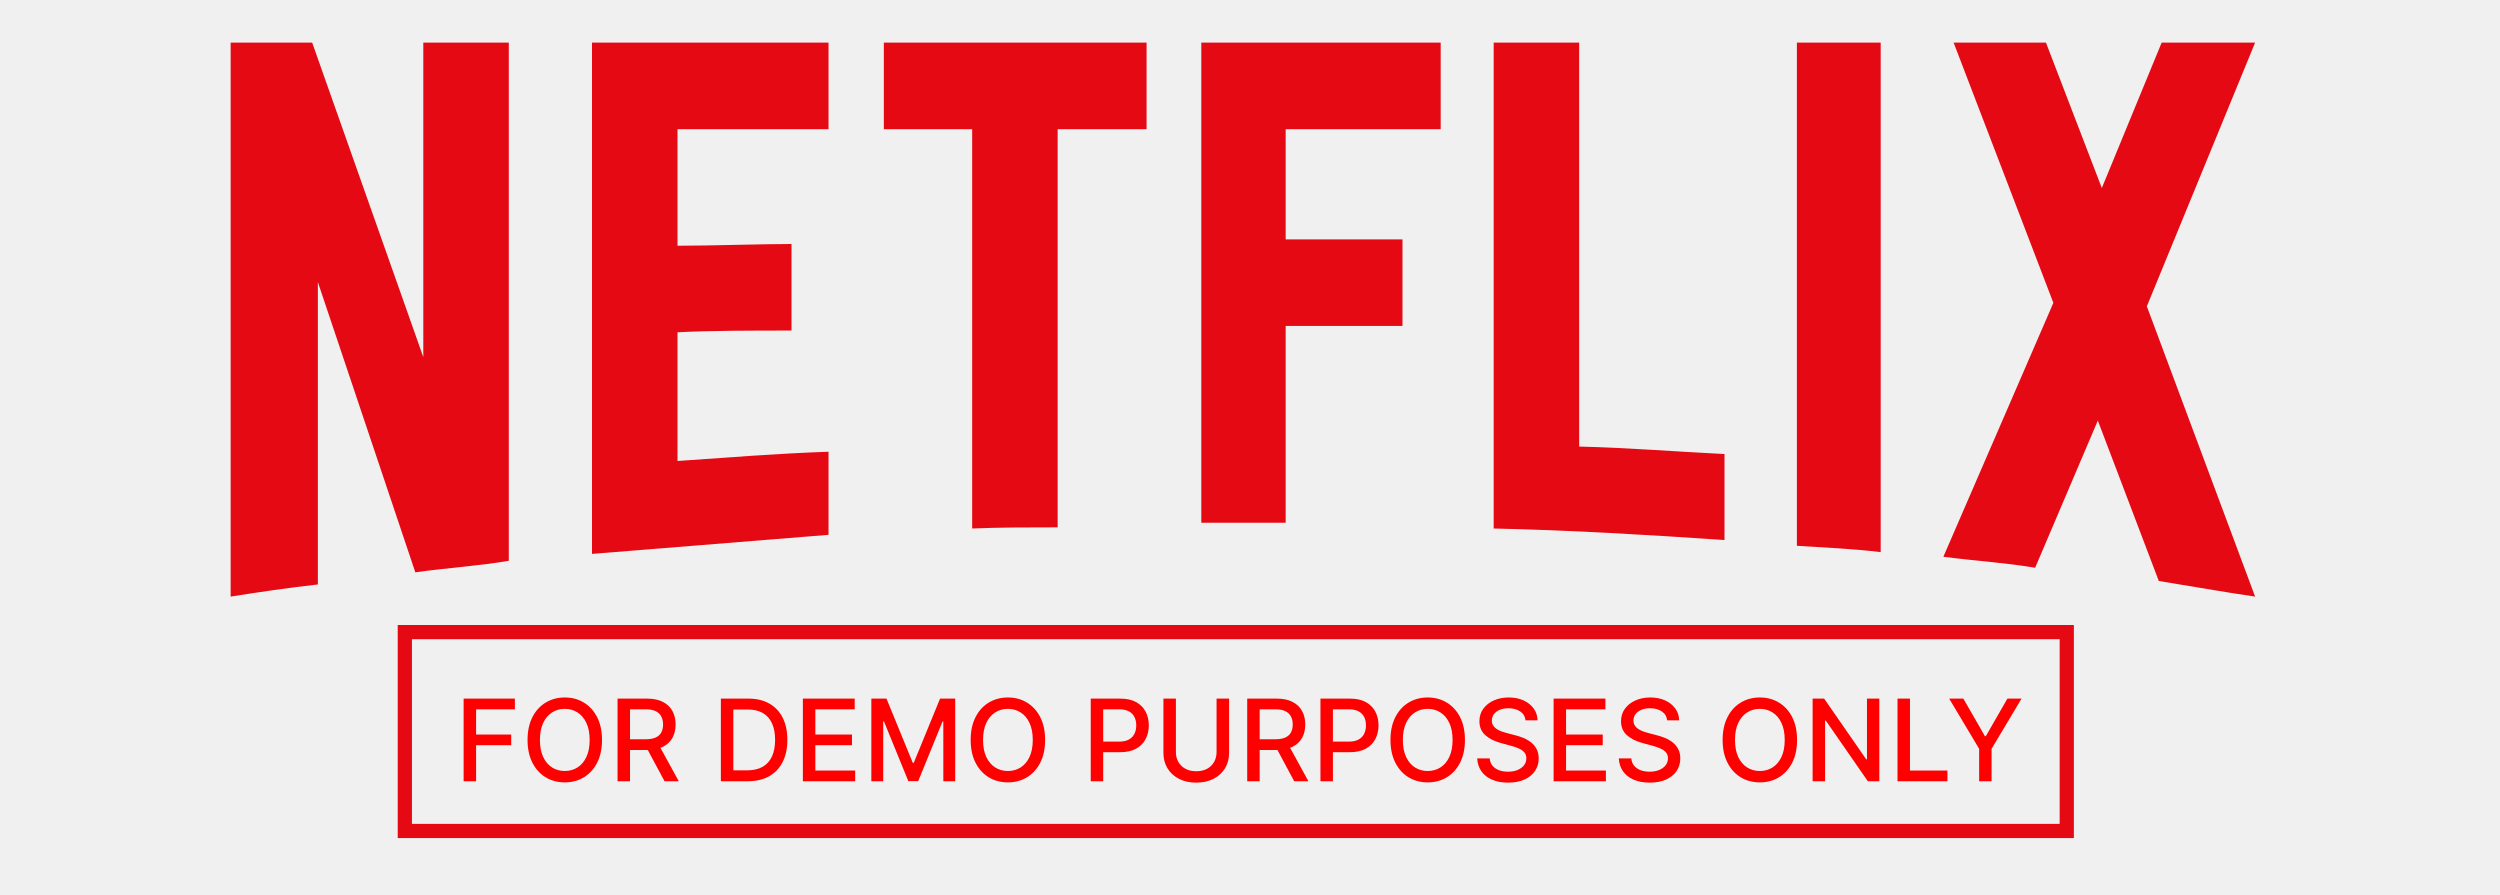
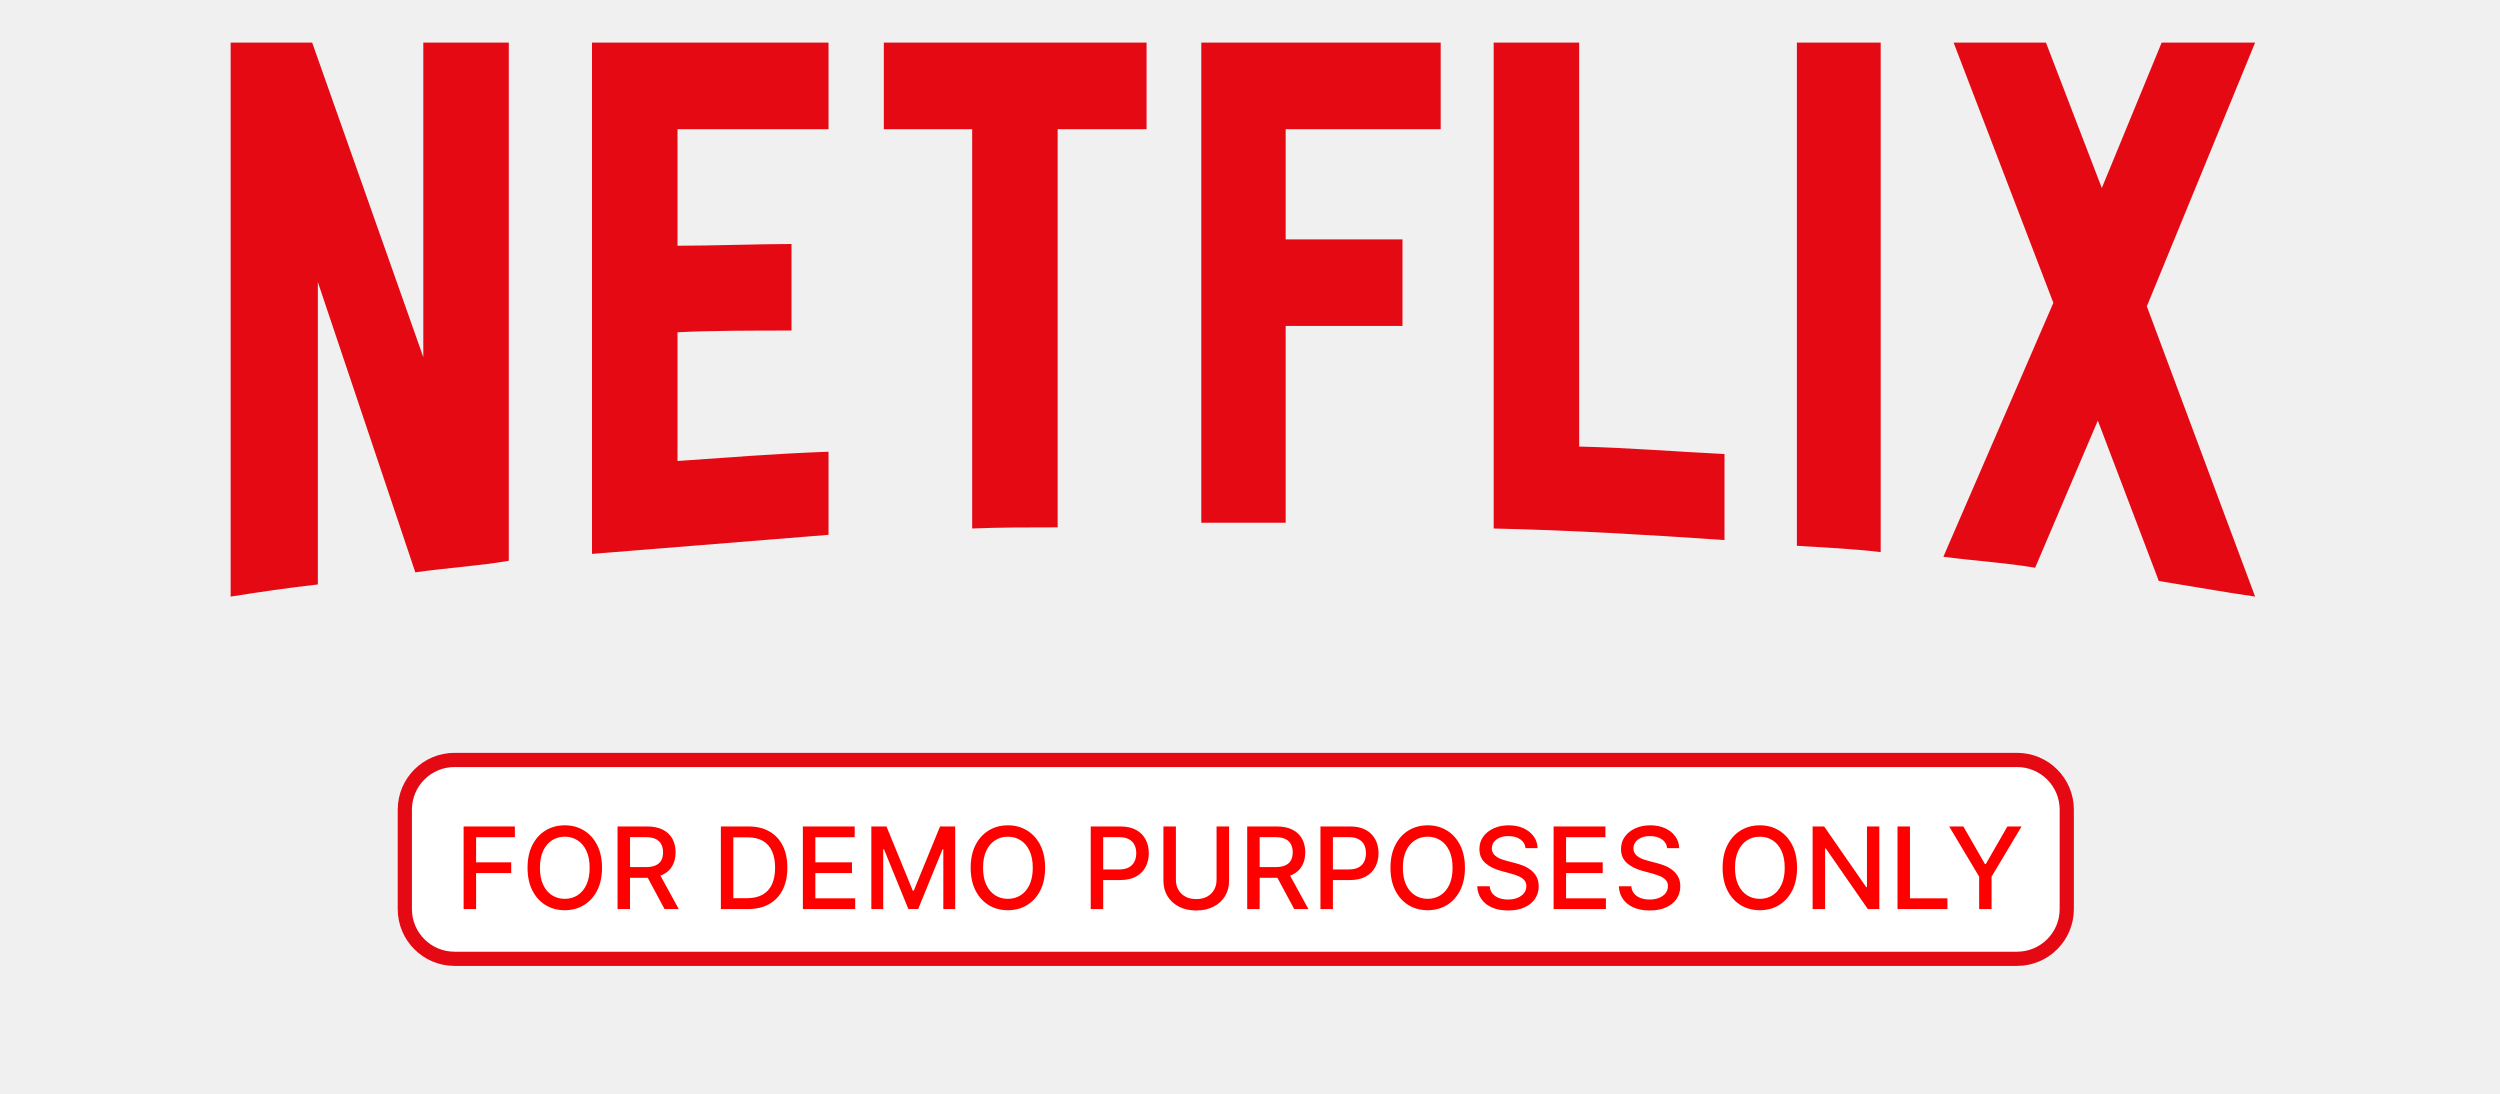
- <svg xmlns="http://www.w3.org/2000/svg" width="176" height="63" viewBox="0 0 176 63" fill="none">
+ <svg xmlns="http://www.w3.org/2000/svg" width="176" height="77" viewBox="0 0 176 77" fill="none">
  <path d="M151.137 21.565L158.76 42C156.514 41.675 154.269 41.268 151.98 40.902L147.687 29.609L143.274 39.969C141.106 39.604 138.978 39.48 136.813 39.196L144.557 21.321L137.535 3H144.035L147.968 13.237L152.181 3H158.76L151.137 21.565ZM132.4 3H126.501V38.425C128.426 38.547 130.433 38.628 132.4 38.87V3ZM121.405 38.018C116.029 37.652 110.652 37.328 105.155 37.206V3H111.173V31.438C114.623 31.518 118.074 31.802 121.405 31.964V38.018ZM98.735 16.854V22.946H90.511V36.8H84.571V3H101.424V9.094H90.511V16.854H98.735ZM74.459 9.094V37.125C72.453 37.125 70.407 37.125 68.441 37.206V9.094H62.222V3H80.719V9.094H74.459ZM55.722 23.271C53.074 23.271 49.944 23.271 47.696 23.393V32.453C51.227 32.209 54.759 31.925 58.328 31.802V37.652L41.677 38.995V3H58.328V9.094H47.696V17.3C50.024 17.3 53.595 17.177 55.722 17.177V23.271ZM22.377 19.859V41.146C20.212 41.391 18.285 41.675 16.238 42V3H21.977L29.801 25.141V3H35.819V39.48C33.693 39.846 31.527 39.969 29.239 40.292L22.377 19.859Z" fill="#E50914" />
-   <path d="M32.639 55V49.182H36.247V49.938H33.517V51.71H35.989V52.463H33.517V55H32.639ZM42.381 52.091C42.381 52.712 42.267 53.246 42.04 53.693C41.812 54.138 41.501 54.481 41.105 54.722C40.711 54.96 40.263 55.08 39.761 55.08C39.258 55.08 38.808 54.96 38.412 54.722C38.018 54.481 37.707 54.137 37.48 53.69C37.253 53.243 37.139 52.71 37.139 52.091C37.139 51.47 37.253 50.937 37.48 50.492C37.707 50.044 38.018 49.702 38.412 49.463C38.808 49.222 39.258 49.102 39.761 49.102C40.263 49.102 40.711 49.222 41.105 49.463C41.501 49.702 41.812 50.044 42.04 50.492C42.267 50.937 42.381 51.47 42.381 52.091ZM41.511 52.091C41.511 51.617 41.435 51.219 41.281 50.895C41.13 50.569 40.921 50.323 40.656 50.156C40.393 49.988 40.095 49.903 39.761 49.903C39.426 49.903 39.127 49.988 38.864 50.156C38.6 50.323 38.392 50.569 38.239 50.895C38.087 51.219 38.011 51.617 38.011 52.091C38.011 52.564 38.087 52.964 38.239 53.29C38.392 53.614 38.6 53.86 38.864 54.028C39.127 54.195 39.426 54.278 39.761 54.278C40.095 54.278 40.393 54.195 40.656 54.028C40.921 53.86 41.13 53.614 41.281 53.29C41.435 52.964 41.511 52.564 41.511 52.091ZM43.475 55V49.182H45.549C46 49.182 46.374 49.26 46.671 49.415C46.97 49.57 47.194 49.785 47.342 50.06C47.489 50.332 47.563 50.648 47.563 51.006C47.563 51.362 47.488 51.675 47.339 51.946C47.191 52.215 46.968 52.424 46.668 52.574C46.371 52.724 45.997 52.798 45.546 52.798H43.975V52.043H45.467C45.751 52.043 45.982 52.002 46.16 51.92C46.34 51.839 46.471 51.721 46.555 51.565C46.638 51.41 46.68 51.224 46.68 51.006C46.68 50.786 46.637 50.596 46.552 50.435C46.468 50.274 46.337 50.151 46.157 50.065C45.979 49.978 45.745 49.935 45.455 49.935H44.353V55H43.475ZM46.347 52.375L47.785 55H46.785L45.376 52.375H46.347ZM52.632 55H50.749V49.182H52.692C53.262 49.182 53.751 49.298 54.16 49.531C54.57 49.762 54.883 50.095 55.101 50.528C55.321 50.96 55.43 51.478 55.43 52.082C55.43 52.688 55.32 53.209 55.098 53.645C54.878 54.081 54.56 54.416 54.144 54.651C53.727 54.883 53.223 55 52.632 55ZM51.626 54.233H52.584C53.027 54.233 53.395 54.15 53.689 53.983C53.983 53.814 54.202 53.571 54.348 53.253C54.494 52.933 54.567 52.543 54.567 52.082C54.567 51.626 54.494 51.239 54.348 50.92C54.204 50.602 53.989 50.361 53.703 50.196C53.417 50.031 53.062 49.949 52.638 49.949H51.626V54.233ZM56.522 55V49.182H60.17V49.938H57.4V51.71H59.979V52.463H57.4V54.244H60.204V55H56.522ZM61.342 49.182H62.408L64.26 53.705H64.328L66.18 49.182H67.246V55H66.41V50.79H66.356L64.641 54.992H63.947L62.231 50.787H62.178V55H61.342V49.182ZM73.576 52.091C73.576 52.712 73.462 53.246 73.235 53.693C73.008 54.138 72.696 54.481 72.3 54.722C71.906 54.96 71.459 55.08 70.957 55.08C70.453 55.08 70.003 54.96 69.607 54.722C69.213 54.481 68.903 54.137 68.675 53.69C68.448 53.243 68.335 52.71 68.335 52.091C68.335 51.47 68.448 50.937 68.675 50.492C68.903 50.044 69.213 49.702 69.607 49.463C70.003 49.222 70.453 49.102 70.957 49.102C71.459 49.102 71.906 49.222 72.3 49.463C72.696 49.702 73.008 50.044 73.235 50.492C73.462 50.937 73.576 51.47 73.576 52.091ZM72.707 52.091C72.707 51.617 72.63 51.219 72.477 50.895C72.325 50.569 72.117 50.323 71.852 50.156C71.588 49.988 71.29 49.903 70.957 49.903C70.621 49.903 70.322 49.988 70.059 50.156C69.796 50.323 69.587 50.569 69.434 50.895C69.282 51.219 69.207 51.617 69.207 52.091C69.207 52.564 69.282 52.964 69.434 53.29C69.587 53.614 69.796 53.86 70.059 54.028C70.322 54.195 70.621 54.278 70.957 54.278C71.29 54.278 71.588 54.195 71.852 54.028C72.117 53.86 72.325 53.614 72.477 53.29C72.63 52.964 72.707 52.564 72.707 52.091ZM76.788 55V49.182H78.862C79.314 49.182 79.689 49.264 79.987 49.429C80.284 49.594 80.506 49.819 80.654 50.105C80.802 50.389 80.876 50.709 80.876 51.065C80.876 51.423 80.801 51.745 80.651 52.031C80.504 52.315 80.28 52.541 79.981 52.707C79.683 52.872 79.309 52.955 78.859 52.955H77.433V52.21H78.779C79.065 52.21 79.297 52.161 79.475 52.062C79.653 51.962 79.784 51.826 79.867 51.653C79.951 51.481 79.992 51.285 79.992 51.065C79.992 50.846 79.951 50.651 79.867 50.48C79.784 50.31 79.652 50.176 79.472 50.08C79.294 49.983 79.059 49.935 78.768 49.935H77.665V55H76.788ZM85.646 49.182H86.527V53.008C86.527 53.416 86.431 53.776 86.24 54.091C86.049 54.403 85.78 54.65 85.433 54.83C85.087 55.008 84.68 55.097 84.215 55.097C83.751 55.097 83.345 55.008 82.999 54.83C82.652 54.65 82.383 54.403 82.192 54.091C82.001 53.776 81.905 53.416 81.905 53.008V49.182H82.783V52.938C82.783 53.201 82.84 53.435 82.956 53.639C83.073 53.844 83.239 54.005 83.453 54.122C83.667 54.238 83.921 54.295 84.215 54.295C84.51 54.295 84.765 54.238 84.979 54.122C85.195 54.005 85.359 53.844 85.473 53.639C85.588 53.435 85.646 53.201 85.646 52.938V49.182ZM87.803 55V49.182H89.877C90.328 49.182 90.702 49.26 90.999 49.415C91.299 49.57 91.522 49.785 91.67 50.06C91.817 50.332 91.891 50.648 91.891 51.006C91.891 51.362 91.817 51.675 91.667 51.946C91.519 52.215 91.296 52.424 90.996 52.574C90.699 52.724 90.325 52.798 89.874 52.798H88.303V52.043H89.795C90.079 52.043 90.31 52.002 90.488 51.92C90.668 51.839 90.799 51.721 90.883 51.565C90.966 51.41 91.008 51.224 91.008 51.006C91.008 50.786 90.965 50.596 90.88 50.435C90.797 50.274 90.665 50.151 90.485 50.065C90.307 49.978 90.073 49.935 89.783 49.935H88.681V55H87.803ZM90.675 52.375L92.113 55H91.113L89.704 52.375H90.675ZM92.96 55V49.182H95.033C95.486 49.182 95.861 49.264 96.158 49.429C96.456 49.594 96.678 49.819 96.826 50.105C96.974 50.389 97.048 50.709 97.048 51.065C97.048 51.423 96.973 51.745 96.823 52.031C96.675 52.315 96.452 52.541 96.153 52.707C95.855 52.872 95.481 52.955 95.031 52.955H93.604V52.21H94.951C95.237 52.21 95.469 52.161 95.647 52.062C95.825 51.962 95.956 51.826 96.039 51.653C96.122 51.481 96.164 51.285 96.164 51.065C96.164 50.846 96.122 50.651 96.039 50.48C95.956 50.31 95.824 50.176 95.644 50.08C95.466 49.983 95.231 49.935 94.94 49.935H93.837V55H92.96ZM103.131 52.091C103.131 52.712 103.017 53.246 102.79 53.693C102.563 54.138 102.251 54.481 101.855 54.722C101.461 54.96 101.013 55.08 100.511 55.08C100.008 55.08 99.558 54.96 99.162 54.722C98.768 54.481 98.457 54.137 98.23 53.69C98.003 53.243 97.889 52.71 97.889 52.091C97.889 51.47 98.003 50.937 98.23 50.492C98.457 50.044 98.768 49.702 99.162 49.463C99.558 49.222 100.008 49.102 100.511 49.102C101.013 49.102 101.461 49.222 101.855 49.463C102.251 49.702 102.563 50.044 102.79 50.492C103.017 50.937 103.131 51.47 103.131 52.091ZM102.261 52.091C102.261 51.617 102.185 51.219 102.031 50.895C101.88 50.569 101.671 50.323 101.406 50.156C101.143 49.988 100.845 49.903 100.511 49.903C100.176 49.903 99.877 49.988 99.614 50.156C99.35 50.323 99.142 50.569 98.989 50.895C98.837 51.219 98.761 51.617 98.761 52.091C98.761 52.564 98.837 52.964 98.989 53.29C99.142 53.614 99.35 53.86 99.614 54.028C99.877 54.195 100.176 54.278 100.511 54.278C100.845 54.278 101.143 54.195 101.406 54.028C101.671 53.86 101.88 53.614 102.031 53.29C102.185 52.964 102.261 52.564 102.261 52.091ZM107.398 50.71C107.368 50.441 107.243 50.233 107.023 50.085C106.804 49.936 106.527 49.861 106.194 49.861C105.955 49.861 105.749 49.899 105.575 49.974C105.4 50.048 105.265 50.151 105.168 50.281C105.074 50.41 105.026 50.557 105.026 50.722C105.026 50.86 105.058 50.979 105.123 51.08C105.189 51.18 105.275 51.264 105.381 51.332C105.489 51.399 105.605 51.455 105.728 51.5C105.851 51.544 105.969 51.58 106.083 51.608L106.651 51.756C106.837 51.801 107.027 51.863 107.222 51.94C107.417 52.018 107.598 52.12 107.765 52.247C107.932 52.374 108.066 52.531 108.168 52.719C108.272 52.906 108.325 53.131 108.325 53.392C108.325 53.722 108.239 54.014 108.069 54.27C107.9 54.526 107.655 54.727 107.333 54.875C107.013 55.023 106.626 55.097 106.171 55.097C105.736 55.097 105.359 55.028 105.04 54.889C104.722 54.751 104.473 54.555 104.293 54.301C104.113 54.045 104.014 53.742 103.995 53.392H104.876C104.893 53.602 104.961 53.778 105.08 53.918C105.201 54.056 105.356 54.159 105.543 54.227C105.733 54.294 105.94 54.327 106.165 54.327C106.414 54.327 106.634 54.288 106.827 54.21C107.022 54.131 107.176 54.021 107.288 53.881C107.399 53.739 107.455 53.573 107.455 53.383C107.455 53.211 107.406 53.07 107.308 52.96C107.211 52.85 107.079 52.76 106.913 52.688C106.748 52.615 106.561 52.552 106.353 52.497L105.665 52.31C105.2 52.183 104.83 51.996 104.558 51.75C104.287 51.504 104.151 51.178 104.151 50.773C104.151 50.438 104.242 50.145 104.424 49.895C104.606 49.645 104.852 49.451 105.163 49.312C105.473 49.172 105.824 49.102 106.214 49.102C106.608 49.102 106.955 49.171 107.256 49.31C107.559 49.448 107.798 49.638 107.972 49.881C108.147 50.121 108.237 50.398 108.245 50.71H107.398ZM109.374 55V49.182H113.021V49.938H110.251V51.71H112.831V52.463H110.251V54.244H113.055V55H109.374ZM117.367 50.71C117.337 50.441 117.212 50.233 116.992 50.085C116.772 49.936 116.496 49.861 116.163 49.861C115.924 49.861 115.718 49.899 115.543 49.974C115.369 50.048 115.234 50.151 115.137 50.281C115.042 50.41 114.995 50.557 114.995 50.722C114.995 50.86 115.027 50.979 115.092 51.08C115.158 51.18 115.244 51.264 115.35 51.332C115.458 51.399 115.574 51.455 115.697 51.5C115.82 51.544 115.938 51.58 116.052 51.608L116.62 51.756C116.806 51.801 116.996 51.863 117.191 51.94C117.386 52.018 117.567 52.12 117.734 52.247C117.9 52.374 118.035 52.531 118.137 52.719C118.241 52.906 118.293 53.131 118.293 53.392C118.293 53.722 118.208 54.014 118.038 54.27C117.869 54.526 117.624 54.727 117.302 54.875C116.982 55.023 116.594 55.097 116.14 55.097C115.704 55.097 115.327 55.028 115.009 54.889C114.691 54.751 114.442 54.555 114.262 54.301C114.082 54.045 113.983 53.742 113.964 53.392H114.844C114.862 53.602 114.93 53.778 115.049 53.918C115.17 54.056 115.325 54.159 115.512 54.227C115.701 54.294 115.909 54.327 116.134 54.327C116.382 54.327 116.603 54.288 116.796 54.21C116.991 54.131 117.145 54.021 117.256 53.881C117.368 53.739 117.424 53.573 117.424 53.383C117.424 53.211 117.375 53.07 117.276 52.96C117.18 52.85 117.048 52.76 116.881 52.688C116.717 52.615 116.53 52.552 116.322 52.497L115.634 52.31C115.168 52.183 114.799 51.996 114.526 51.75C114.255 51.504 114.12 51.178 114.12 50.773C114.12 50.438 114.211 50.145 114.393 49.895C114.575 49.645 114.821 49.451 115.131 49.312C115.442 49.172 115.792 49.102 116.183 49.102C116.576 49.102 116.924 49.171 117.225 49.31C117.528 49.448 117.767 49.638 117.941 49.881C118.115 50.121 118.206 50.398 118.214 50.71H117.367ZM126.513 52.091C126.513 52.712 126.4 53.246 126.173 53.693C125.945 54.138 125.634 54.481 125.238 54.722C124.844 54.96 124.396 55.08 123.894 55.08C123.39 55.08 122.941 54.96 122.545 54.722C122.151 54.481 121.84 54.137 121.613 53.69C121.386 53.243 121.272 52.71 121.272 52.091C121.272 51.47 121.386 50.937 121.613 50.492C121.84 50.044 122.151 49.702 122.545 49.463C122.941 49.222 123.39 49.102 123.894 49.102C124.396 49.102 124.844 49.222 125.238 49.463C125.634 49.702 125.945 50.044 126.173 50.492C126.4 50.937 126.513 51.47 126.513 52.091ZM125.644 52.091C125.644 51.617 125.567 51.219 125.414 50.895C125.263 50.569 125.054 50.323 124.789 50.156C124.526 49.988 124.228 49.903 123.894 49.903C123.559 49.903 123.26 49.988 122.996 50.156C122.733 50.323 122.525 50.569 122.371 50.895C122.22 51.219 122.144 51.617 122.144 52.091C122.144 52.564 122.22 52.964 122.371 53.29C122.525 53.614 122.733 53.86 122.996 54.028C123.26 54.195 123.559 54.278 123.894 54.278C124.228 54.278 124.526 54.195 124.789 54.028C125.054 53.86 125.263 53.614 125.414 53.29C125.567 52.964 125.644 52.564 125.644 52.091ZM132.304 49.182V55H131.497L128.54 50.733H128.486V55H127.608V49.182H128.42L131.381 53.455H131.435V49.182H132.304ZM133.585 55V49.182H134.462V54.244H137.099V55H133.585ZM137.222 49.182H138.219L139.739 51.827H139.801L141.321 49.182H142.318L140.207 52.716V55H139.332V52.716L137.222 49.182Z" fill="#FF0000" />
-   <rect x="28.5" y="44.5" width="117" height="14" stroke="#E50914" />
+   <rect x="28.5" y="53.5" width="117" height="14" rx="3.5" fill="white" stroke="#E50914" />
+   <path d="M32.639 64V58.182H36.247V58.938H33.517V60.71H35.989V61.463H33.517V64H32.639ZM42.381 61.091C42.381 61.712 42.267 62.246 42.04 62.693C41.812 63.138 41.501 63.481 41.105 63.722C40.711 63.96 40.263 64.079 39.761 64.079C39.258 64.079 38.808 63.96 38.412 63.722C38.018 63.481 37.707 63.137 37.48 62.69C37.253 62.243 37.139 61.71 37.139 61.091C37.139 60.47 37.253 59.937 37.48 59.492C37.707 59.044 38.018 58.702 38.412 58.463C38.808 58.222 39.258 58.102 39.761 58.102C40.263 58.102 40.711 58.222 41.105 58.463C41.501 58.702 41.812 59.044 42.04 59.492C42.267 59.937 42.381 60.47 42.381 61.091ZM41.511 61.091C41.511 60.617 41.435 60.219 41.281 59.895C41.13 59.569 40.921 59.323 40.656 59.156C40.393 58.988 40.095 58.903 39.761 58.903C39.426 58.903 39.127 58.988 38.864 59.156C38.6 59.323 38.392 59.569 38.239 59.895C38.087 60.219 38.011 60.617 38.011 61.091C38.011 61.564 38.087 61.964 38.239 62.29C38.392 62.614 38.6 62.86 38.864 63.028C39.127 63.195 39.426 63.278 39.761 63.278C40.095 63.278 40.393 63.195 40.656 63.028C40.921 62.86 41.13 62.614 41.281 62.29C41.435 61.964 41.511 61.564 41.511 61.091ZM43.475 64V58.182H45.549C46 58.182 46.374 58.26 46.671 58.415C46.97 58.57 47.194 58.785 47.342 59.06C47.489 59.332 47.563 59.648 47.563 60.006C47.563 60.362 47.488 60.675 47.339 60.946C47.191 61.215 46.968 61.424 46.668 61.574C46.371 61.724 45.997 61.798 45.546 61.798H43.975V61.043H45.467C45.751 61.043 45.982 61.002 46.16 60.92C46.34 60.839 46.471 60.721 46.555 60.565C46.638 60.41 46.68 60.224 46.68 60.006C46.68 59.786 46.637 59.596 46.552 59.435C46.468 59.274 46.337 59.151 46.157 59.065C45.979 58.978 45.745 58.935 45.455 58.935H44.353V64H43.475ZM46.347 61.375L47.785 64H46.785L45.376 61.375H46.347ZM52.632 64H50.749V58.182H52.692C53.262 58.182 53.751 58.298 54.16 58.531C54.57 58.762 54.883 59.095 55.101 59.528C55.321 59.96 55.43 60.478 55.43 61.082C55.43 61.688 55.32 62.209 55.098 62.645C54.878 63.081 54.56 63.416 54.144 63.651C53.727 63.883 53.223 64 52.632 64ZM51.626 63.233H52.584C53.027 63.233 53.395 63.15 53.689 62.983C53.983 62.814 54.202 62.571 54.348 62.253C54.494 61.933 54.567 61.543 54.567 61.082C54.567 60.626 54.494 60.239 54.348 59.92C54.204 59.602 53.989 59.361 53.703 59.196C53.417 59.031 53.062 58.949 52.638 58.949H51.626V63.233ZM56.522 64V58.182H60.17V58.938H57.4V60.71H59.979V61.463H57.4V63.244H60.204V64H56.522ZM61.342 58.182H62.408L64.26 62.705H64.328L66.18 58.182H67.246V64H66.41V59.79H66.356L64.641 63.992H63.947L62.231 59.787H62.178V64H61.342V58.182ZM73.576 61.091C73.576 61.712 73.462 62.246 73.235 62.693C73.008 63.138 72.696 63.481 72.3 63.722C71.906 63.96 71.459 64.079 70.957 64.079C70.453 64.079 70.003 63.96 69.607 63.722C69.213 63.481 68.903 63.137 68.675 62.69C68.448 62.243 68.335 61.71 68.335 61.091C68.335 60.47 68.448 59.937 68.675 59.492C68.903 59.044 69.213 58.702 69.607 58.463C70.003 58.222 70.453 58.102 70.957 58.102C71.459 58.102 71.906 58.222 72.3 58.463C72.696 58.702 73.008 59.044 73.235 59.492C73.462 59.937 73.576 60.47 73.576 61.091ZM72.707 61.091C72.707 60.617 72.63 60.219 72.477 59.895C72.325 59.569 72.117 59.323 71.852 59.156C71.588 58.988 71.29 58.903 70.957 58.903C70.621 58.903 70.322 58.988 70.059 59.156C69.796 59.323 69.587 59.569 69.434 59.895C69.282 60.219 69.207 60.617 69.207 61.091C69.207 61.564 69.282 61.964 69.434 62.29C69.587 62.614 69.796 62.86 70.059 63.028C70.322 63.195 70.621 63.278 70.957 63.278C71.29 63.278 71.588 63.195 71.852 63.028C72.117 62.86 72.325 62.614 72.477 62.29C72.63 61.964 72.707 61.564 72.707 61.091ZM76.788 64V58.182H78.862C79.314 58.182 79.689 58.264 79.987 58.429C80.284 58.594 80.506 58.819 80.654 59.105C80.802 59.389 80.876 59.709 80.876 60.065C80.876 60.423 80.801 60.745 80.651 61.031C80.504 61.315 80.28 61.541 79.981 61.707C79.683 61.872 79.309 61.955 78.859 61.955H77.433V61.21H78.779C79.065 61.21 79.297 61.161 79.475 61.062C79.653 60.962 79.784 60.826 79.867 60.653C79.951 60.481 79.992 60.285 79.992 60.065C79.992 59.846 79.951 59.651 79.867 59.48C79.784 59.31 79.652 59.176 79.472 59.08C79.294 58.983 79.059 58.935 78.768 58.935H77.665V64H76.788ZM85.646 58.182H86.527V62.008C86.527 62.416 86.431 62.776 86.24 63.091C86.049 63.403 85.78 63.65 85.433 63.83C85.087 64.008 84.68 64.097 84.215 64.097C83.751 64.097 83.345 64.008 82.999 63.83C82.652 63.65 82.383 63.403 82.192 63.091C82.001 62.776 81.905 62.416 81.905 62.008V58.182H82.783V61.938C82.783 62.201 82.84 62.435 82.956 62.639C83.073 62.844 83.239 63.005 83.453 63.122C83.667 63.238 83.921 63.295 84.215 63.295C84.51 63.295 84.765 63.238 84.979 63.122C85.195 63.005 85.359 62.844 85.473 62.639C85.588 62.435 85.646 62.201 85.646 61.938V58.182ZM87.803 64V58.182H89.877C90.328 58.182 90.702 58.26 90.999 58.415C91.299 58.57 91.522 58.785 91.67 59.06C91.817 59.332 91.891 59.648 91.891 60.006C91.891 60.362 91.817 60.675 91.667 60.946C91.519 61.215 91.296 61.424 90.996 61.574C90.699 61.724 90.325 61.798 89.874 61.798H88.303V61.043H89.795C90.079 61.043 90.31 61.002 90.488 60.92C90.668 60.839 90.799 60.721 90.883 60.565C90.966 60.41 91.008 60.224 91.008 60.006C91.008 59.786 90.965 59.596 90.88 59.435C90.797 59.274 90.665 59.151 90.485 59.065C90.307 58.978 90.073 58.935 89.783 58.935H88.681V64H87.803ZM90.675 61.375L92.113 64H91.113L89.704 61.375H90.675ZM92.96 64V58.182H95.033C95.486 58.182 95.861 58.264 96.158 58.429C96.456 58.594 96.678 58.819 96.826 59.105C96.974 59.389 97.048 59.709 97.048 60.065C97.048 60.423 96.973 60.745 96.823 61.031C96.675 61.315 96.452 61.541 96.153 61.707C95.855 61.872 95.481 61.955 95.031 61.955H93.604V61.21H94.951C95.237 61.21 95.469 61.161 95.647 61.062C95.825 60.962 95.956 60.826 96.039 60.653C96.122 60.481 96.164 60.285 96.164 60.065C96.164 59.846 96.122 59.651 96.039 59.48C95.956 59.31 95.824 59.176 95.644 59.08C95.466 58.983 95.231 58.935 94.94 58.935H93.837V64H92.96ZM103.131 61.091C103.131 61.712 103.017 62.246 102.79 62.693C102.563 63.138 102.251 63.481 101.855 63.722C101.461 63.96 101.013 64.079 100.511 64.079C100.008 64.079 99.558 63.96 99.162 63.722C98.768 63.481 98.457 63.137 98.23 62.69C98.003 62.243 97.889 61.71 97.889 61.091C97.889 60.47 98.003 59.937 98.23 59.492C98.457 59.044 98.768 58.702 99.162 58.463C99.558 58.222 100.008 58.102 100.511 58.102C101.013 58.102 101.461 58.222 101.855 58.463C102.251 58.702 102.563 59.044 102.79 59.492C103.017 59.937 103.131 60.47 103.131 61.091ZM102.261 61.091C102.261 60.617 102.185 60.219 102.031 59.895C101.88 59.569 101.671 59.323 101.406 59.156C101.143 58.988 100.845 58.903 100.511 58.903C100.176 58.903 99.877 58.988 99.614 59.156C99.35 59.323 99.142 59.569 98.989 59.895C98.837 60.219 98.761 60.617 98.761 61.091C98.761 61.564 98.837 61.964 98.989 62.29C99.142 62.614 99.35 62.86 99.614 63.028C99.877 63.195 100.176 63.278 100.511 63.278C100.845 63.278 101.143 63.195 101.406 63.028C101.671 62.86 101.88 62.614 102.031 62.29C102.185 61.964 102.261 61.564 102.261 61.091ZM107.398 59.71C107.368 59.441 107.243 59.233 107.023 59.085C106.804 58.936 106.527 58.861 106.194 58.861C105.955 58.861 105.749 58.899 105.575 58.974C105.4 59.048 105.265 59.151 105.168 59.281C105.074 59.41 105.026 59.557 105.026 59.722C105.026 59.86 105.058 59.979 105.123 60.08C105.189 60.18 105.275 60.264 105.381 60.332C105.489 60.399 105.605 60.455 105.728 60.5C105.851 60.544 105.969 60.58 106.083 60.608L106.651 60.756C106.837 60.801 107.027 60.863 107.222 60.94C107.417 61.018 107.598 61.12 107.765 61.247C107.932 61.374 108.066 61.531 108.168 61.719C108.272 61.906 108.325 62.131 108.325 62.392C108.325 62.722 108.239 63.014 108.069 63.27C107.9 63.526 107.655 63.727 107.333 63.875C107.013 64.023 106.626 64.097 106.171 64.097C105.736 64.097 105.359 64.028 105.04 63.889C104.722 63.751 104.473 63.555 104.293 63.301C104.113 63.045 104.014 62.742 103.995 62.392H104.876C104.893 62.602 104.961 62.778 105.08 62.918C105.201 63.056 105.356 63.159 105.543 63.227C105.733 63.294 105.94 63.327 106.165 63.327C106.414 63.327 106.634 63.288 106.827 63.21C107.022 63.131 107.176 63.021 107.288 62.881C107.399 62.739 107.455 62.573 107.455 62.383C107.455 62.211 107.406 62.07 107.308 61.96C107.211 61.85 107.079 61.76 106.913 61.688C106.748 61.615 106.561 61.552 106.353 61.497L105.665 61.31C105.2 61.183 104.83 60.996 104.558 60.75C104.287 60.504 104.151 60.178 104.151 59.773C104.151 59.438 104.242 59.145 104.424 58.895C104.606 58.645 104.852 58.451 105.163 58.312C105.473 58.172 105.824 58.102 106.214 58.102C106.608 58.102 106.955 58.171 107.256 58.31C107.559 58.448 107.798 58.638 107.972 58.881C108.147 59.121 108.237 59.398 108.245 59.71H107.398ZM109.374 64V58.182H113.021V58.938H110.251V60.71H112.831V61.463H110.251V63.244H113.055V64H109.374ZM117.367 59.71C117.337 59.441 117.212 59.233 116.992 59.085C116.772 58.936 116.496 58.861 116.163 58.861C115.924 58.861 115.718 58.899 115.543 58.974C115.369 59.048 115.234 59.151 115.137 59.281C115.042 59.41 114.995 59.557 114.995 59.722C114.995 59.86 115.027 59.979 115.092 60.08C115.158 60.18 115.244 60.264 115.35 60.332C115.458 60.399 115.574 60.455 115.697 60.5C115.82 60.544 115.938 60.58 116.052 60.608L116.62 60.756C116.806 60.801 116.996 60.863 117.191 60.94C117.386 61.018 117.567 61.12 117.734 61.247C117.9 61.374 118.035 61.531 118.137 61.719C118.241 61.906 118.293 62.131 118.293 62.392C118.293 62.722 118.208 63.014 118.038 63.27C117.869 63.526 117.624 63.727 117.302 63.875C116.982 64.023 116.594 64.097 116.14 64.097C115.704 64.097 115.327 64.028 115.009 63.889C114.691 63.751 114.442 63.555 114.262 63.301C114.082 63.045 113.983 62.742 113.964 62.392H114.844C114.862 62.602 114.93 62.778 115.049 62.918C115.17 63.056 115.325 63.159 115.512 63.227C115.701 63.294 115.909 63.327 116.134 63.327C116.382 63.327 116.603 63.288 116.796 63.21C116.991 63.131 117.145 63.021 117.256 62.881C117.368 62.739 117.424 62.573 117.424 62.383C117.424 62.211 117.375 62.07 117.276 61.96C117.18 61.85 117.048 61.76 116.881 61.688C116.717 61.615 116.53 61.552 116.322 61.497L115.634 61.31C115.168 61.183 114.799 60.996 114.526 60.75C114.255 60.504 114.12 60.178 114.12 59.773C114.12 59.438 114.211 59.145 114.393 58.895C114.575 58.645 114.821 58.451 115.131 58.312C115.442 58.172 115.792 58.102 116.183 58.102C116.576 58.102 116.924 58.171 117.225 58.31C117.528 58.448 117.767 58.638 117.941 58.881C118.115 59.121 118.206 59.398 118.214 59.71H117.367ZM126.513 61.091C126.513 61.712 126.4 62.246 126.173 62.693C125.945 63.138 125.634 63.481 125.238 63.722C124.844 63.96 124.396 64.079 123.894 64.079C123.39 64.079 122.941 63.96 122.545 63.722C122.151 63.481 121.84 63.137 121.613 62.69C121.386 62.243 121.272 61.71 121.272 61.091C121.272 60.47 121.386 59.937 121.613 59.492C121.84 59.044 122.151 58.702 122.545 58.463C122.941 58.222 123.39 58.102 123.894 58.102C124.396 58.102 124.844 58.222 125.238 58.463C125.634 58.702 125.945 59.044 126.173 59.492C126.4 59.937 126.513 60.47 126.513 61.091ZM125.644 61.091C125.644 60.617 125.567 60.219 125.414 59.895C125.263 59.569 125.054 59.323 124.789 59.156C124.526 58.988 124.228 58.903 123.894 58.903C123.559 58.903 123.26 58.988 122.996 59.156C122.733 59.323 122.525 59.569 122.371 59.895C122.22 60.219 122.144 60.617 122.144 61.091C122.144 61.564 122.22 61.964 122.371 62.29C122.525 62.614 122.733 62.86 122.996 63.028C123.26 63.195 123.559 63.278 123.894 63.278C124.228 63.278 124.526 63.195 124.789 63.028C125.054 62.86 125.263 62.614 125.414 62.29C125.567 61.964 125.644 61.564 125.644 61.091ZM132.304 58.182V64H131.497L128.54 59.733H128.486V64H127.608V58.182H128.42L131.381 62.455H131.435V58.182H132.304ZM133.585 64V58.182H134.462V63.244H137.099V64H133.585ZM137.222 58.182H138.219L139.739 60.827H139.801L141.321 58.182H142.318L140.207 61.716V64H139.332V61.716L137.222 58.182Z" fill="#FF0000" />
</svg>
